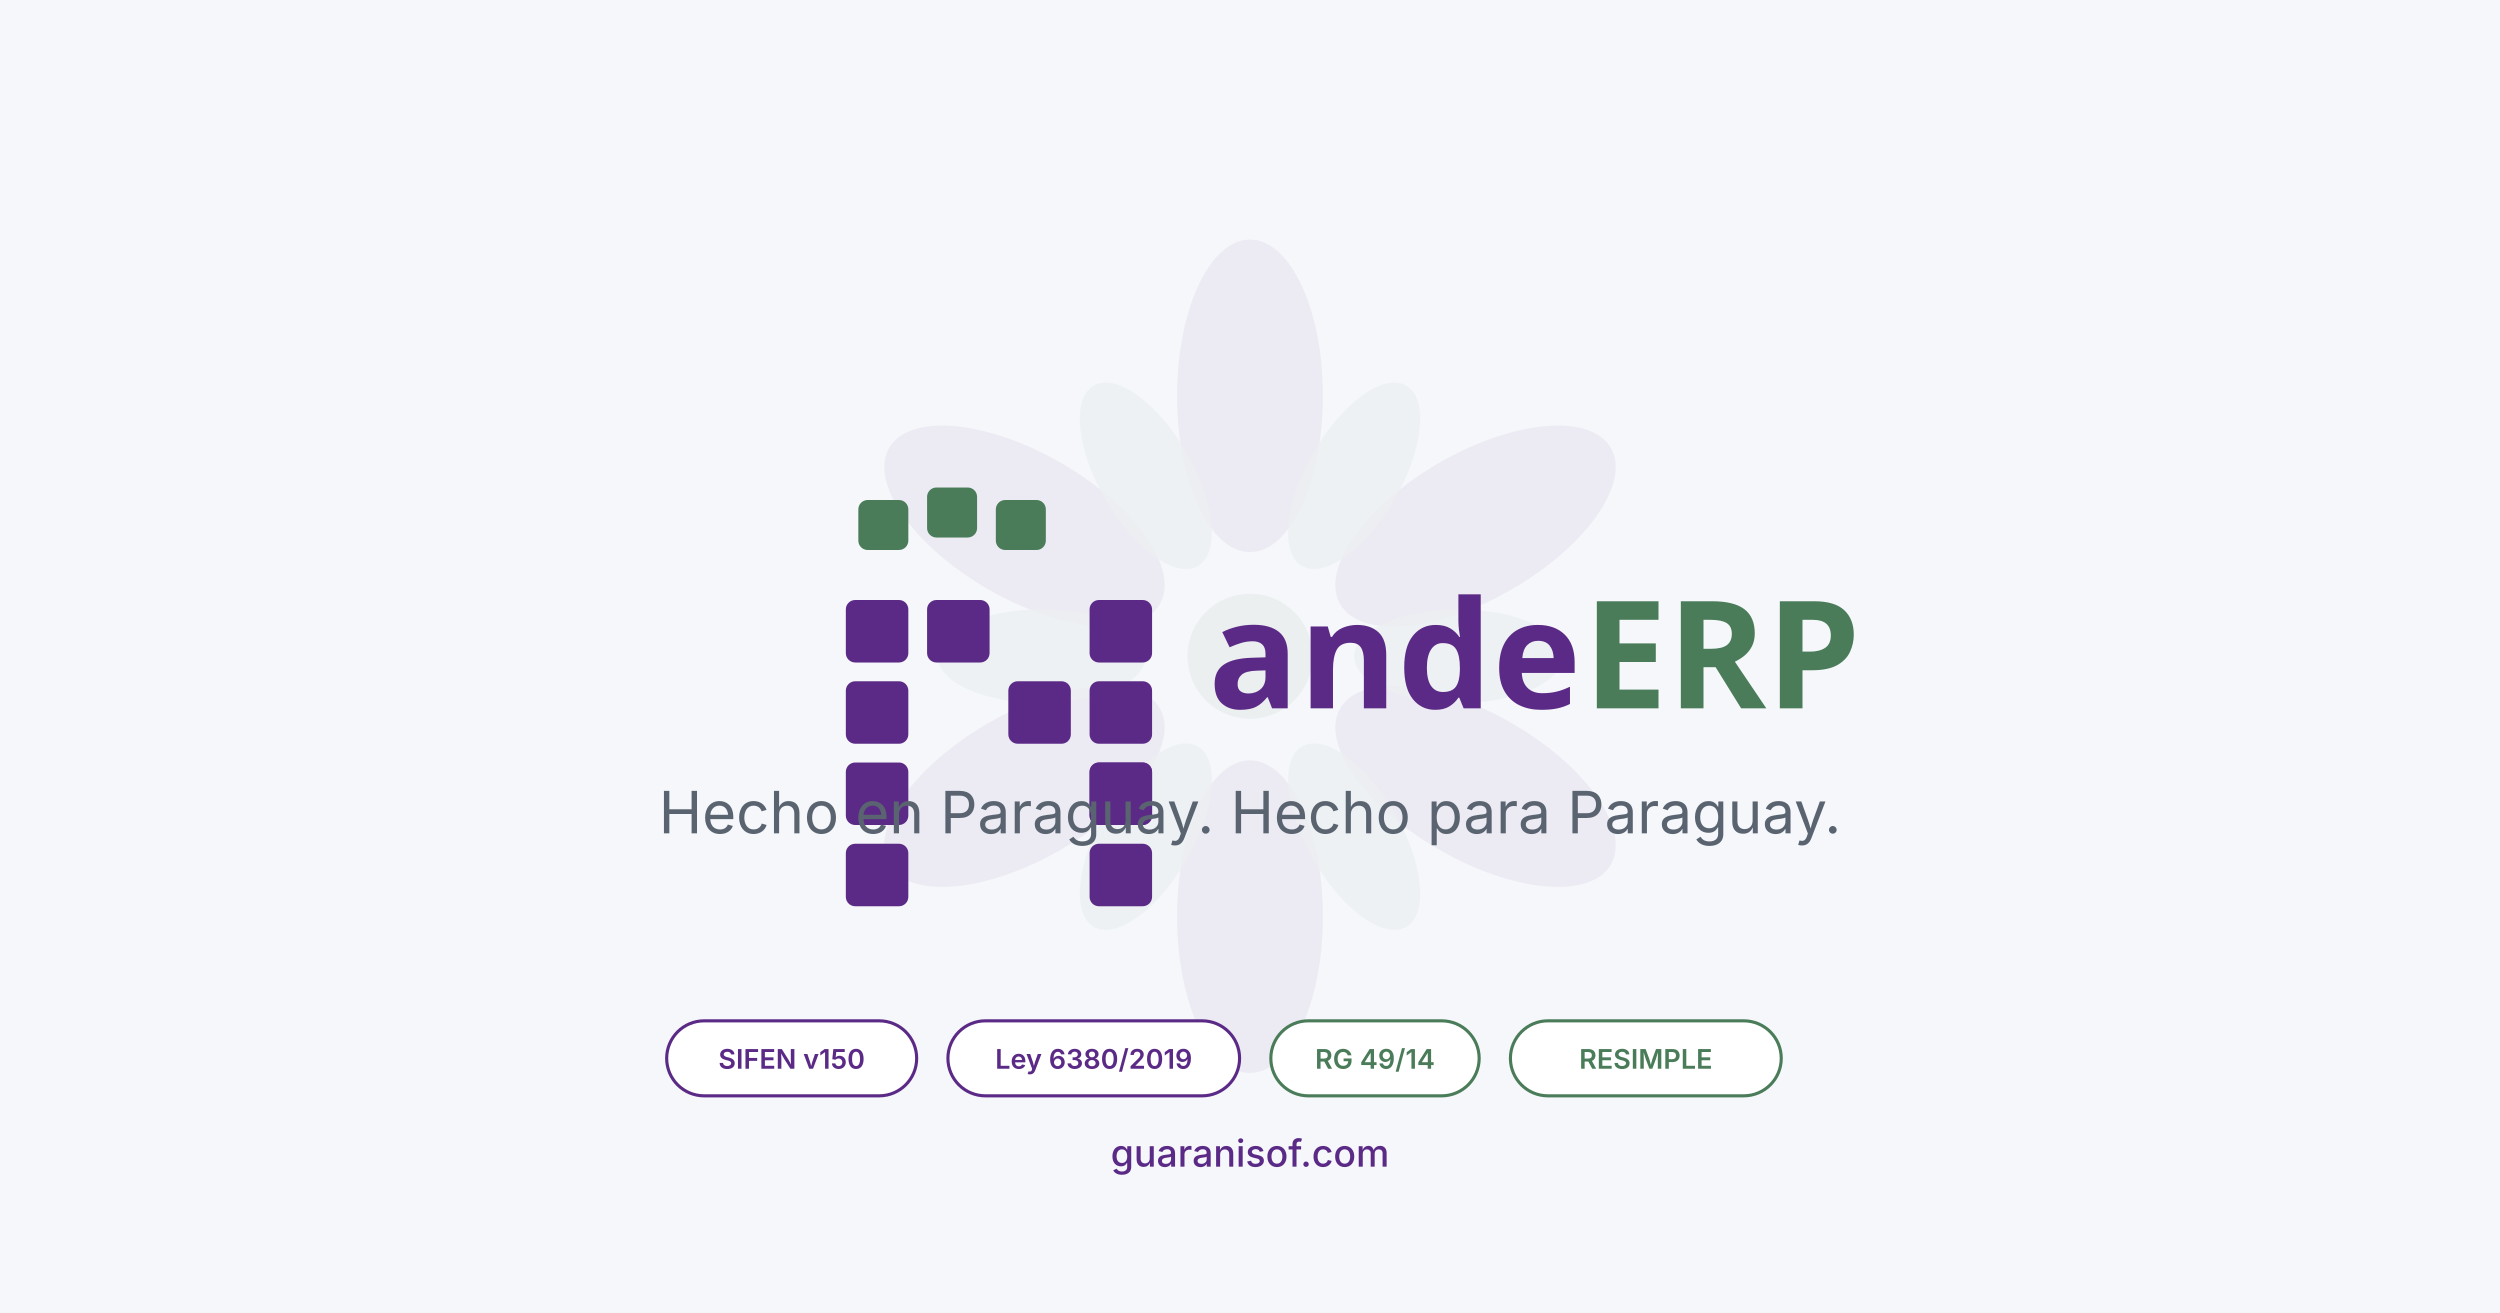
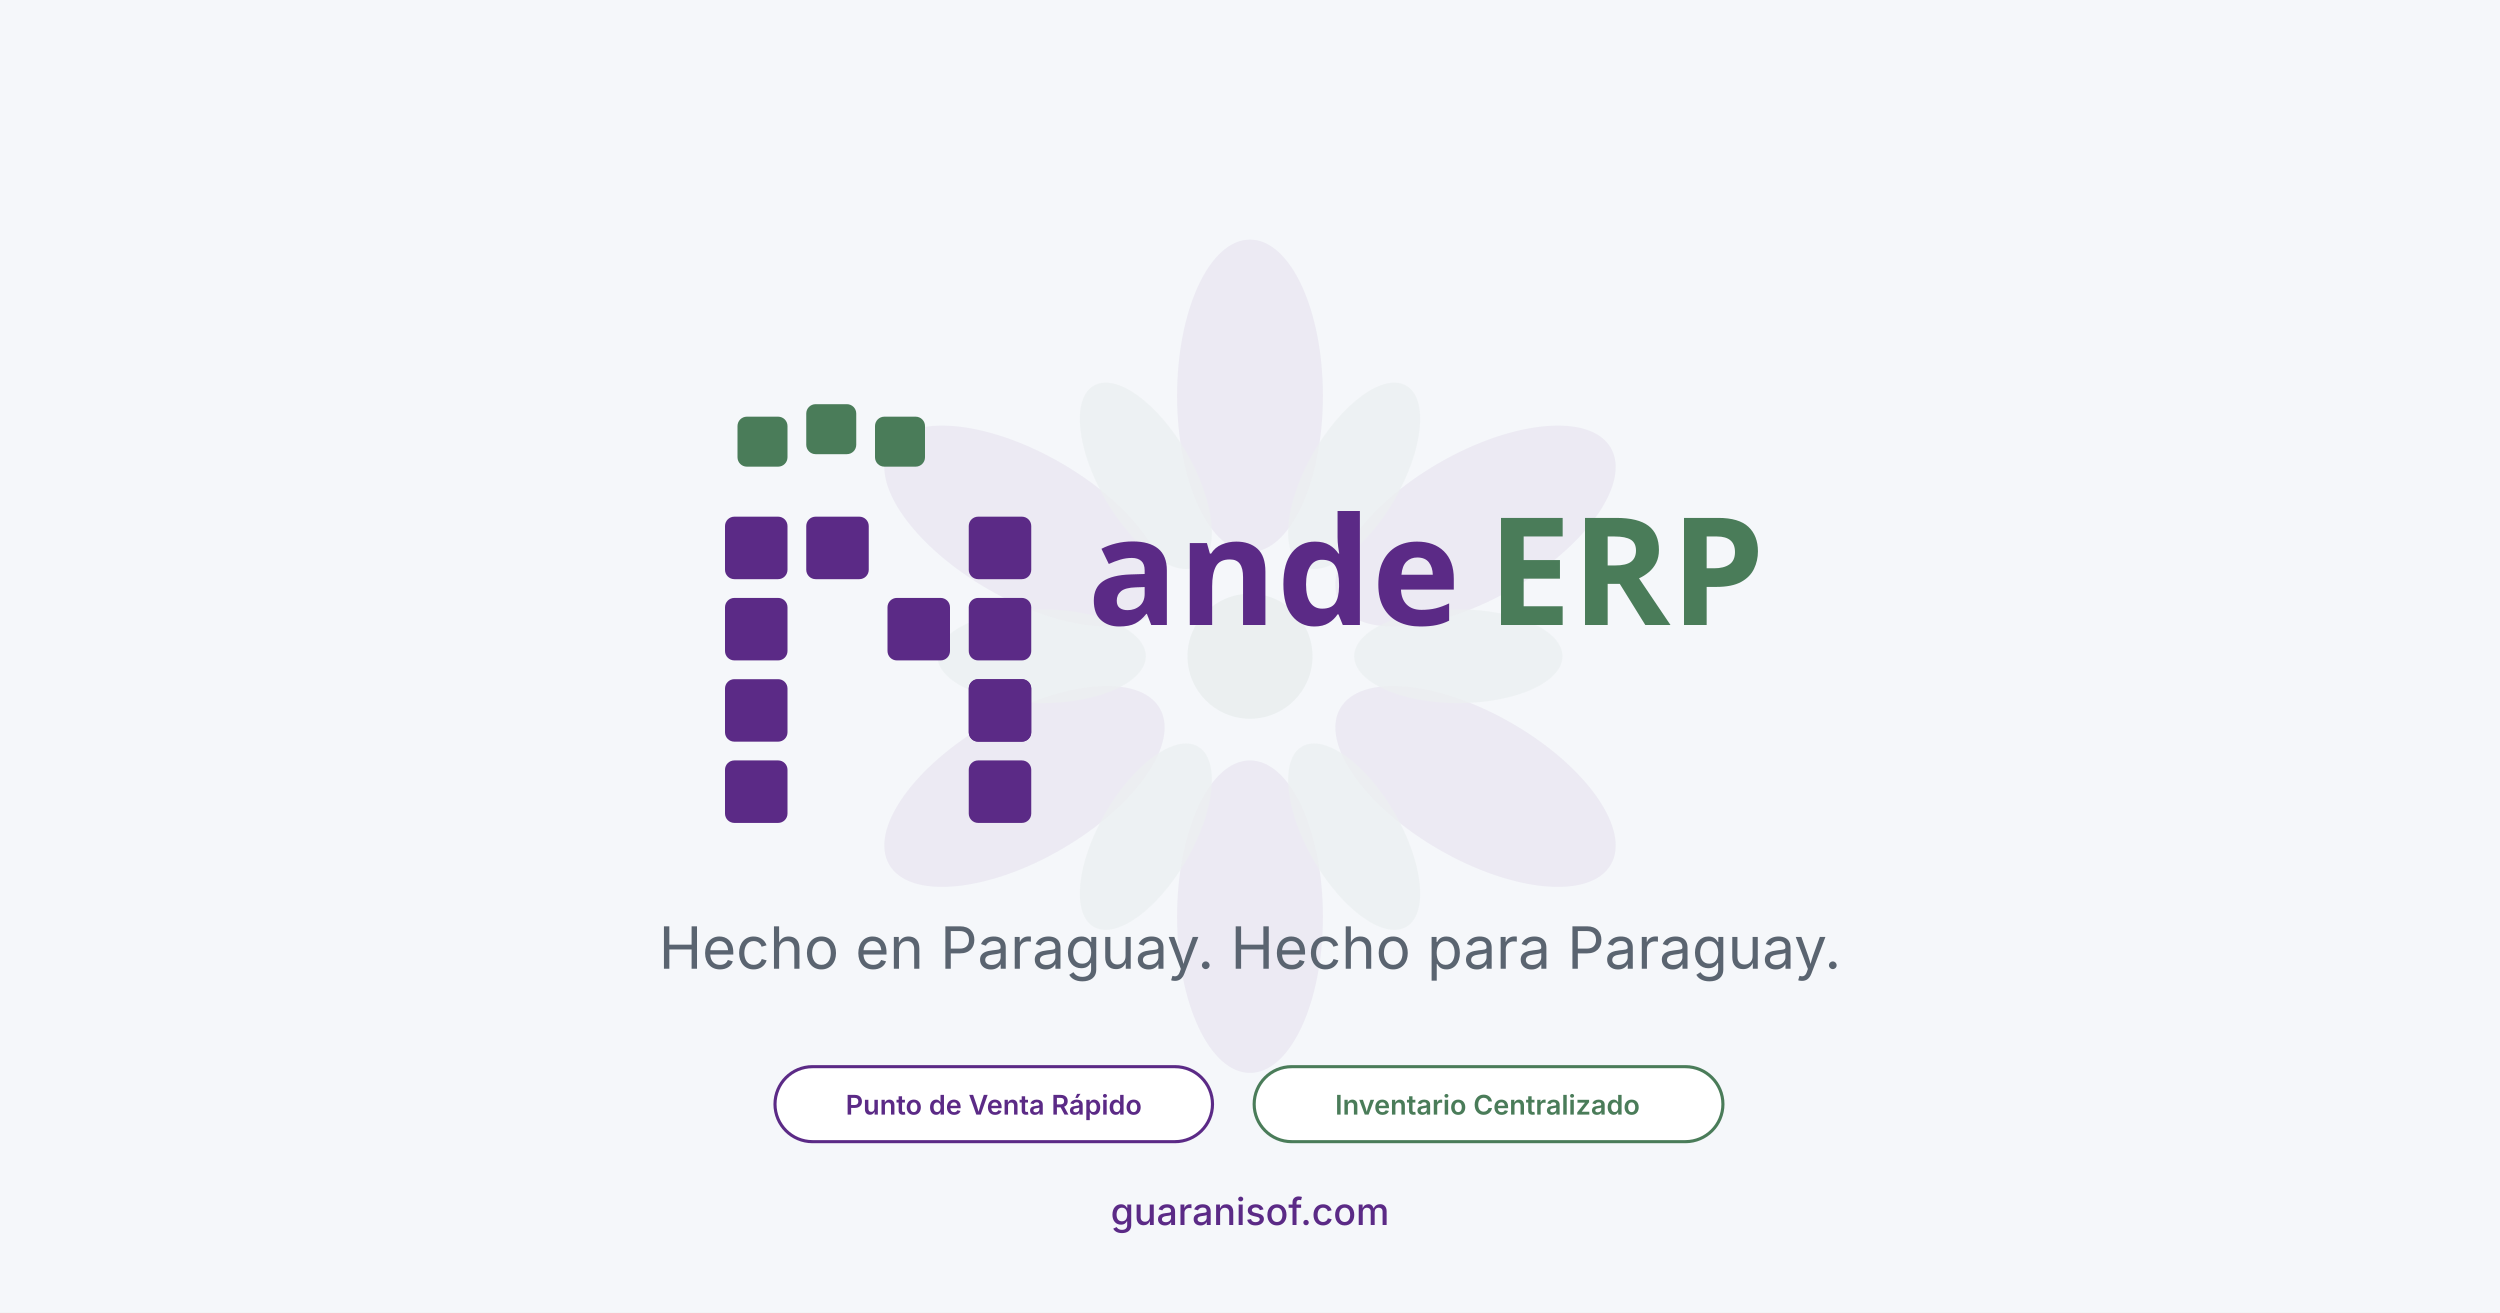
<svg xmlns="http://www.w3.org/2000/svg" viewBox="0 0 1200 630" width="1200" height="630">
  <rect width="1200" height="630" fill="#F5F7FA" />
  <g opacity="0.06" transform="translate(600,315) scale(2.5) translate(-100,-100)">
    <g fill="#5B2A86">
      <ellipse cx="100" cy="50" rx="14" ry="30" transform="rotate(0 100 100)" />
      <ellipse cx="100" cy="50" rx="14" ry="30" transform="rotate(60 100 100)" />
      <ellipse cx="100" cy="50" rx="14" ry="30" transform="rotate(120 100 100)" />
      <ellipse cx="100" cy="50" rx="14" ry="30" transform="rotate(180 100 100)" />
      <ellipse cx="100" cy="50" rx="14" ry="30" transform="rotate(240 100 100)" />
      <ellipse cx="100" cy="50" rx="14" ry="30" transform="rotate(300 100 100)" />
    </g>
    <g fill="#4A7C59" opacity="0.7">
      <ellipse cx="100" cy="60" rx="9" ry="20" transform="rotate(30 100 100)" />
      <ellipse cx="100" cy="60" rx="9" ry="20" transform="rotate(90 100 100)" />
      <ellipse cx="100" cy="60" rx="9" ry="20" transform="rotate(150 100 100)" />
      <ellipse cx="100" cy="60" rx="9" ry="20" transform="rotate(210 100 100)" />
      <ellipse cx="100" cy="60" rx="9" ry="20" transform="rotate(270 100 100)" />
      <ellipse cx="100" cy="60" rx="9" ry="20" transform="rotate(330 100 100)" />
    </g>
    <circle cx="100" cy="100" r="12" fill="#4A7C59" />
  </g>
-   <g transform="translate(370,180) scale(3)">
+   <g transform="translate(312,140) scale(3)">
    <rect x="14" y="20" width="8" height="8" rx="1.5" fill="#4A7C59" />
    <rect x="25" y="18" width="8" height="8" rx="1.5" fill="#4A7C59" />
    <rect x="36" y="20" width="8" height="8" rx="1.5" fill="#4A7C59" />
    <rect x="12" y="36" width="10" height="10" rx="1.5" fill="#5B2A86" />
    <rect x="12" y="49" width="10" height="10" rx="1.5" fill="#5B2A86" />
    <rect x="12" y="62" width="10" height="10" rx="1.5" fill="#5B2A86" />
    <rect x="12" y="75" width="10" height="10" rx="1.5" fill="#5B2A86" />
    <rect x="25" y="36" width="10" height="10" rx="1.5" fill="#5B2A86" />
    <rect x="38" y="49" width="10" height="10" rx="1.5" fill="#5B2A86" />
    <rect x="51" y="62" width="10" height="10" rx="1.5" fill="#5B2A86" />
    <rect x="51" y="36" width="10" height="10" rx="1.5" fill="#5B2A86" />
    <rect x="51" y="49" width="10" height="10" rx="1.5" fill="#5B2A86" />
    <rect x="51" y="75" width="10" height="10" rx="1.5" fill="#5B2A86" />
    <rect x="51" y="62" width="10" height="10" rx="1.5" fill="#5B2A86" />
  </g>
-   <text x="580" y="340" font-family="'Plus Jakarta Sans','Segoe UI',sans-serif" font-size="72" font-weight="700" fill="#5B2A86">ande</text>
-   <text x="760" y="340" font-family="'Plus Jakarta Sans','Segoe UI',sans-serif" font-size="72" font-weight="700" fill="#4A7C59">ERP</text>
-   <text x="600" y="400" text-anchor="middle" font-family="'Inter','Segoe UI',sans-serif" font-size="28" font-weight="400" fill="#5A6470">Hecho en Paraguay. Hecho para Paraguay.</text>
-   <g transform="translate(600,490)">
-     <rect x="-280" y="0" width="120" height="36" rx="18" fill="white" stroke="#5B2A86" stroke-width="1.5" />
-     <text x="-220" y="23" text-anchor="middle" font-family="'Inter',sans-serif" font-size="13" font-weight="600" fill="#5B2A86">SIFEN v150</text>
-     <rect x="-145" y="0" width="140" height="36" rx="18" fill="white" stroke="#5B2A86" stroke-width="1.5" />
-     <text x="-75" y="23" text-anchor="middle" font-family="'Inter',sans-serif" font-size="13" font-weight="600" fill="#5B2A86">Ley 6380/2019</text>
-     <rect x="10" y="0" width="100" height="36" rx="18" fill="white" stroke="#4A7C59" stroke-width="1.5" />
-     <text x="60" y="23" text-anchor="middle" font-family="'Inter',sans-serif" font-size="13" font-weight="600" fill="#4A7C59">RG 49/14</text>
-     <rect x="125" y="0" width="130" height="36" rx="18" fill="white" stroke="#4A7C59" stroke-width="1.5" />
-     <text x="190" y="23" text-anchor="middle" font-family="'Inter',sans-serif" font-size="13" font-weight="600" fill="#4A7C59">RESIMPLE</text>
+   <text x="522" y="300" font-family="'Plus Jakarta Sans','Segoe UI',sans-serif" font-size="72" font-weight="700" fill="#5B2A86">ande</text>
+   <text x="714" y="300" font-family="'Plus Jakarta Sans','Segoe UI',sans-serif" font-size="72" font-weight="700" fill="#4A7C59">ERP</text>
+   <text x="600" y="465" text-anchor="middle" font-family="'Inter','Segoe UI',sans-serif" font-size="28" font-weight="400" fill="#5A6470">Hecho en Paraguay. Hecho para Paraguay.</text>
+   <g transform="translate(600,512)">
+     <rect x="-228" y="0" width="210" height="36" rx="18" fill="white" stroke="#5B2A86" stroke-width="1.5" />
+     <text x="-123" y="23" text-anchor="middle" font-family="'Inter',sans-serif" font-size="13" font-weight="600" fill="#5B2A86">Punto de Venta Rápido</text>
+     <rect x="2" y="0" width="225" height="36" rx="18" fill="white" stroke="#4A7C59" stroke-width="1.5" />
+     <text x="114" y="23" text-anchor="middle" font-family="'Inter',sans-serif" font-size="13" font-weight="600" fill="#4A7C59">Inventario Centralizado</text>
  </g>
-   <text x="600" y="560" text-anchor="middle" font-family="'Inter',sans-serif" font-size="18" font-weight="500" fill="#5B2A86">guaranisof.com</text>
+   <text x="600" y="588" text-anchor="middle" font-family="'Inter',sans-serif" font-size="18" font-weight="500" fill="#5B2A86">guaranisof.com</text>
</svg>
